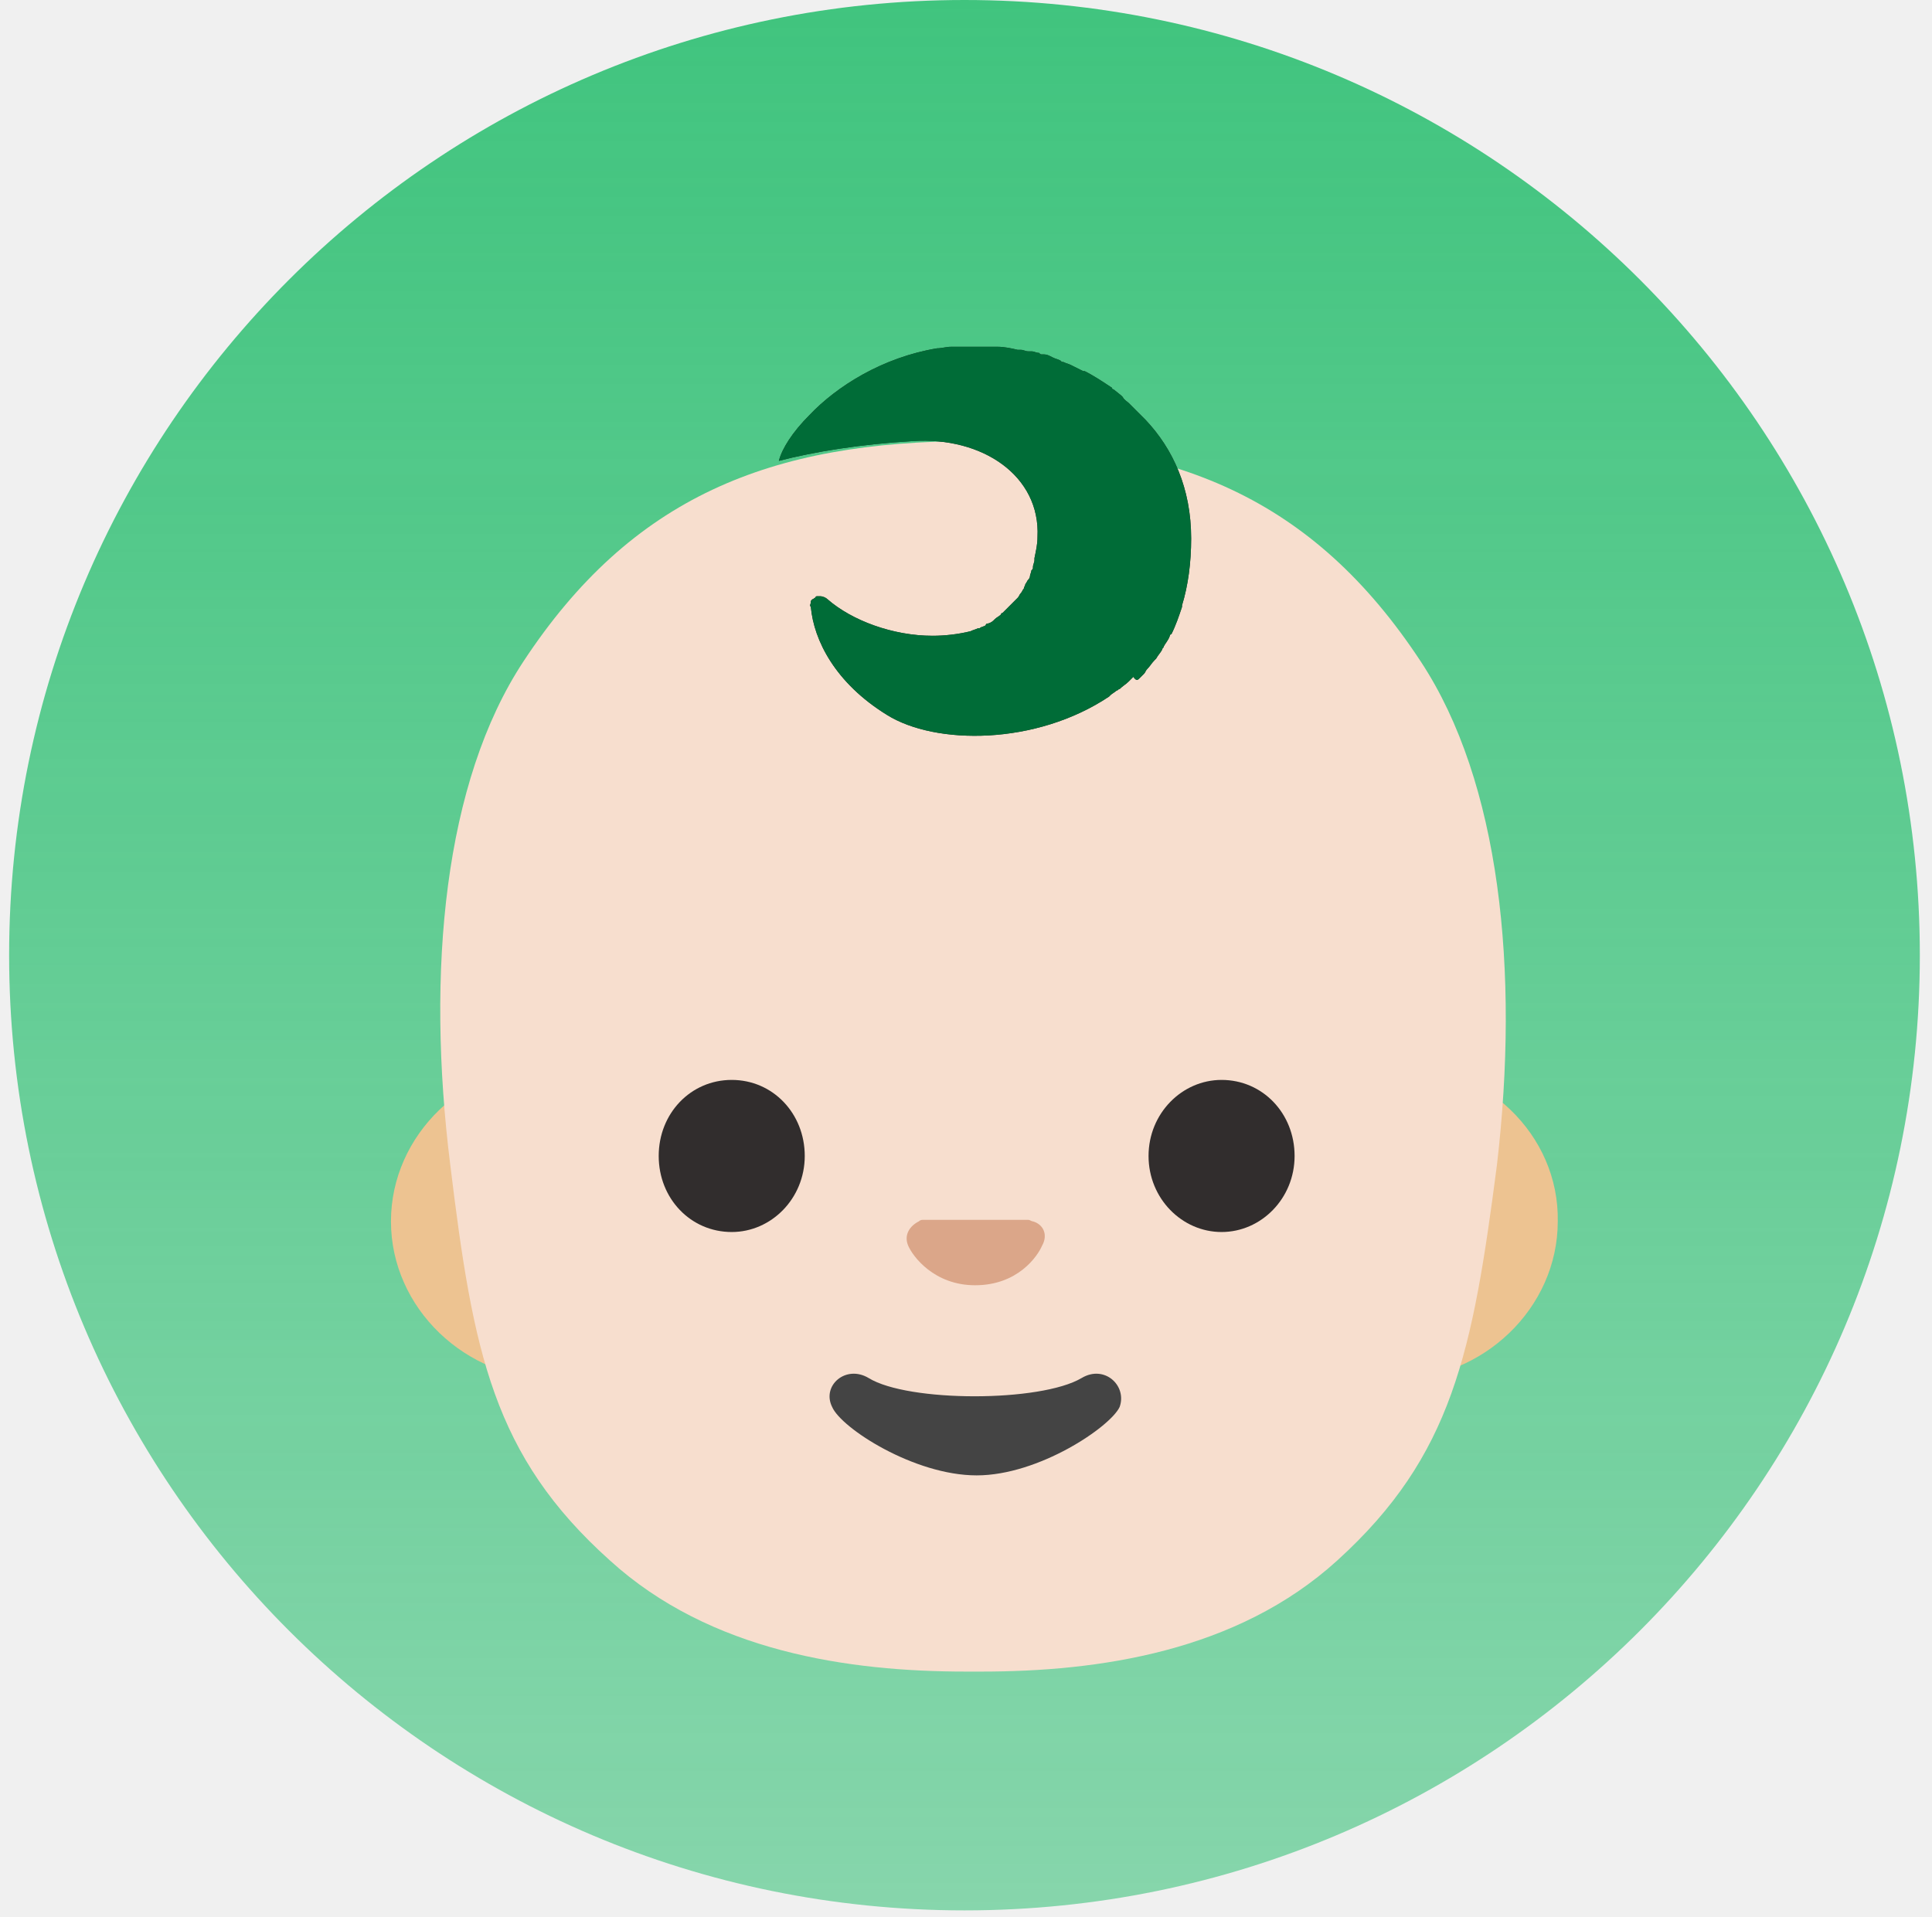
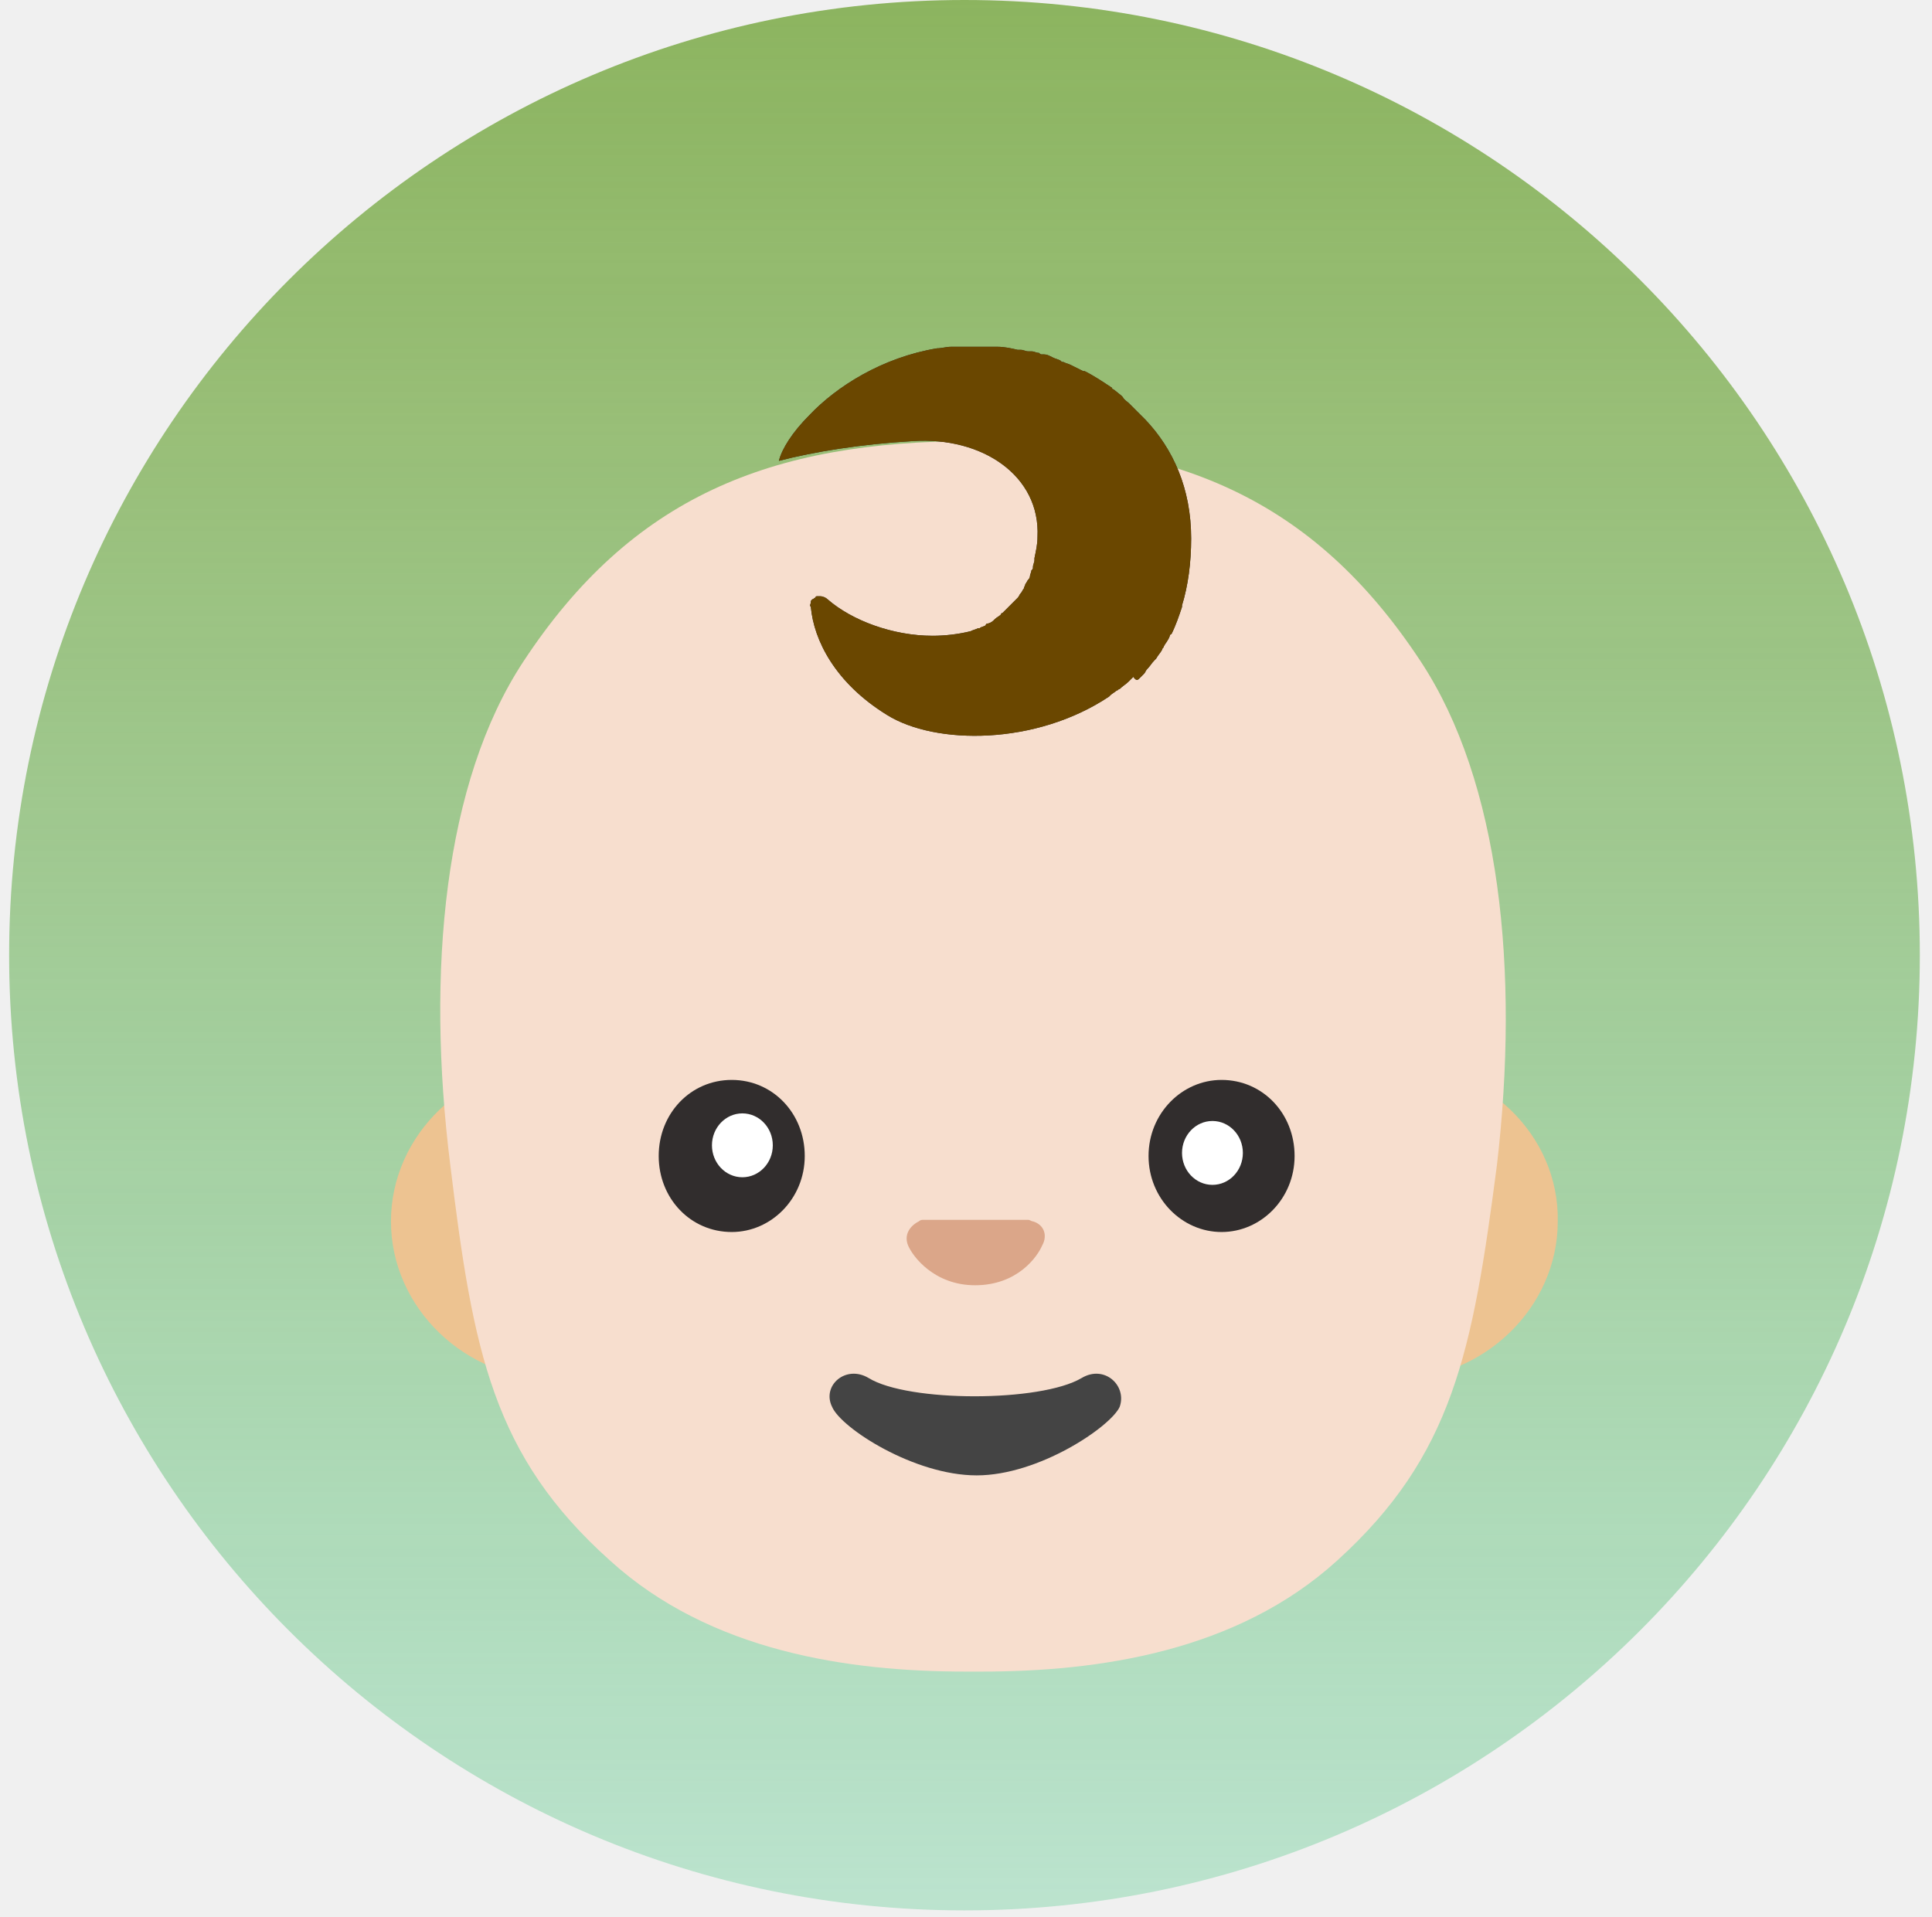
<svg xmlns="http://www.w3.org/2000/svg" version="1.1" id="Ebene_1" x="0px" y="0px" viewBox="0 0 127 126" style="enable-background:new 0 0 127 126;" xml:space="preserve">
  <style type="text/css">
	.st0{fill:url(#SVGID_1_);}
	.st1{fill:#EDC391;}
	.st2{fill:#F7DECE;}
	.st3{fill:#312D2D;}
- 	.st4{fill:#006C37;}
+ 	.st4{fill:#6A4700;}
	.st5{fill:#DBA689;}
	.st6{fill:#444444;}
+ 	.st7{fill:#FFFFFF;}
</style>
-   <linearGradient id="SVGID_1_" gradientUnits="userSpaceOnUse" x1="63.434" y1="128" x2="63.434" y2="2.335" gradientTransform="matrix(1 0 0 -1 0 128)">
-     <stop offset="0" style="stop-color:#40C47E" />
-     <stop offset="1" style="stop-color:#40C47E;stop-opacity:0.6" />
+   <linearGradient id="SVGID_1_" gradientUnits="userSpaceOnUse" x1="63.4" y1="402" x2="63.4" y2="527.6" gradientTransform="matrix(1 0 0 1 0 -402)">
+     <stop offset="0" style="stop-color:#8CB45F" />
+     <stop offset="0.225" style="stop-color:#88B561;stop-opacity:0.843" />
+     <stop offset="0.457" style="stop-color:#7BB766;stop-opacity:0.68" />
+     <stop offset="0.694" style="stop-color:#67BC6E;stop-opacity:0.514" />
+     <stop offset="0.931" style="stop-color:#4AC27A;stop-opacity:0.348" />
+     <stop offset="1" style="stop-color:#40C47E;stop-opacity:0.3" />
  </linearGradient>
  <circle class="st0" cx="63.4" cy="62.8" r="62.8" />
  <path class="st1" d="M91.6,69.9H36.5c-5.9,0-10.8,4.7-10.8,10.4c0,5.7,4.9,10.4,10.8,10.4h55.1c5.9,0,10.8-4.7,10.8-10.4  C102.5,74.6,97.6,69.9,91.6,69.9z" />
  <path class="st2" d="M93.4,43.5C86.3,32.7,77.2,29,63.9,29s-22.4,3.7-29.5,14.5c-5.2,7.9-6.4,20.3-4.8,33.1  c1.5,12.3,2.8,19.1,10.5,26c6.6,6,15.7,7.3,23.4,7.3h1c7.7,0,16.8-1.3,23.4-7.3c7.6-6.9,8.9-13.7,10.5-26  C99.9,63.8,98.6,51.4,93.4,43.5z" />
-   <path class="st3" d="M74.9,44.6c0.1-0.1,0.2-0.2,0.3-0.3c0.1-0.1,0.1-0.2,0.2-0.3c0.2-0.2,0.3-0.4,0.5-0.6l0.1-0.1  c0.1-0.2,0.3-0.4,0.4-0.6c0-0.1,0.1-0.1,0.1-0.2c0.1-0.2,0.3-0.4,0.4-0.7c0,0,0-0.1,0.1-0.1c0.3-0.6,0.5-1.2,0.7-1.8l0-0.1  c0.4-1.3,0.6-2.8,0.6-4.4c0-3.3-1.2-5.9-3-7.8c0,0,0,0-0.1-0.1c-0.1-0.1-0.3-0.3-0.4-0.4l-0.1-0.1c-0.2-0.2-0.3-0.3-0.5-0.5  c-0.1-0.1-0.3-0.2-0.4-0.4c0,0-0.1-0.1-0.1-0.1l-0.5-0.4c0,0-0.1,0-0.1-0.1c-0.6-0.4-1.2-0.8-1.8-1.1c0,0-0.1,0-0.1,0  c-0.2-0.1-0.4-0.2-0.6-0.3l-0.2-0.1c-0.2-0.1-0.3-0.1-0.5-0.2c-0.1,0-0.1,0-0.2-0.1c-0.2-0.1-0.3-0.1-0.5-0.2l-0.2-0.1  c-0.2-0.1-0.3-0.1-0.5-0.1c-0.1,0-0.1,0-0.2-0.1c-0.2,0-0.3-0.1-0.5-0.1l-0.2,0c-0.2,0-0.3-0.1-0.5-0.1c-0.1,0-0.1,0-0.2,0  c-0.4-0.1-0.9-0.2-1.3-0.2c-0.1,0-0.1,0-0.2,0c-0.2,0-0.3,0-0.5,0c-0.1,0-0.2,0-0.3,0c-0.1,0-0.2,0-0.4,0c-0.1,0-0.2,0-0.3,0  c-0.1,0-0.1,0-0.2,0h-0.1c-0.3,0-0.6,0-0.9,0c-0.1,0-0.1,0-0.2,0c-0.3,0-0.6,0.1-0.9,0.1c-3.6,0.6-6.6,2.5-8.4,4.4  c-1.1,1.1-1.8,2.2-2,3h0c2.3-0.6,5.4-1.1,8.8-1.3c4.6-0.3,8.4,2.3,8.2,6.3c0,0.5-0.1,0.9-0.2,1.4l0,0.1c0,0.2-0.1,0.3-0.1,0.5  c0,0.1,0,0.1-0.1,0.2c0,0.1-0.1,0.3-0.1,0.4c0,0.1-0.1,0.2-0.1,0.2c-0.1,0.1-0.1,0.2-0.2,0.3c0,0.1-0.1,0.2-0.1,0.3  c-0.1,0.1-0.1,0.2-0.2,0.3c-0.1,0.1-0.1,0.2-0.2,0.3c-0.1,0.1-0.1,0.1-0.2,0.2c-0.1,0.1-0.2,0.2-0.3,0.3c0,0-0.1,0.1-0.1,0.1  c-0.1,0.1-0.3,0.3-0.4,0.4c0,0-0.1,0-0.1,0.1c-0.1,0.1-0.3,0.2-0.4,0.3c0,0-0.1,0.1-0.1,0.1c-0.1,0.1-0.3,0.2-0.4,0.2  c0,0-0.1,0-0.1,0.1c-0.1,0.1-0.3,0.1-0.4,0.2c0,0-0.1,0-0.1,0c-0.2,0.1-0.3,0.1-0.5,0.2c0,0,0,0,0,0c-0.8,0.2-1.7,0.3-2.5,0.3  c-2.6,0-5.3-1-6.9-2.4c-0.1-0.1-0.3-0.2-0.5-0.2c0,0-0.1,0-0.1,0c0,0-0.1,0-0.1,0c0,0-0.1,0-0.1,0.1c-0.1,0-0.1,0.1-0.2,0.1  c0,0,0,0,0,0c-0.1,0.1-0.1,0.1-0.1,0.2c0,0,0,0,0,0c0,0.1-0.1,0.2,0,0.3c0.2,2.2,1.6,5,5,7.1c3.2,2,9.8,2,14.6-1.2l0.1-0.1  c0.1-0.1,0.3-0.2,0.4-0.3c0.1,0,0.1-0.1,0.2-0.1c0.2-0.2,0.4-0.3,0.6-0.5l0.3-0.3C74.7,44.8,74.8,44.7,74.9,44.6z" />
-   <path class="st4" d="M74.9,44.6c0.1-0.1,0.2-0.2,0.3-0.3c0.1-0.1,0.1-0.2,0.2-0.3c0.2-0.2,0.3-0.4,0.5-0.6l0.1-0.1  c0.1-0.2,0.3-0.4,0.4-0.6c0-0.1,0.1-0.1,0.1-0.2c0.1-0.2,0.3-0.4,0.4-0.7c0,0,0-0.1,0.1-0.1c0.3-0.6,0.5-1.2,0.7-1.8l0-0.1  c0.4-1.3,0.6-2.8,0.6-4.4c0-3.3-1.2-5.9-3-7.8c0,0,0,0-0.1-0.1c-0.1-0.1-0.3-0.3-0.4-0.4l-0.1-0.1c-0.2-0.2-0.3-0.3-0.5-0.5  c-0.1-0.1-0.3-0.2-0.4-0.4c0,0-0.1-0.1-0.1-0.1l-0.5-0.4c0,0-0.1,0-0.1-0.1c-0.6-0.4-1.2-0.8-1.8-1.1c0,0-0.1,0-0.1,0  c-0.2-0.1-0.4-0.2-0.6-0.3l-0.2-0.1c-0.2-0.1-0.3-0.1-0.5-0.2c-0.1,0-0.1,0-0.2-0.1c-0.2-0.1-0.3-0.1-0.5-0.2l-0.2-0.1  c-0.2-0.1-0.3-0.1-0.5-0.1c-0.1,0-0.1,0-0.2-0.1c-0.2,0-0.3-0.1-0.5-0.1l-0.2,0c-0.2,0-0.3-0.1-0.5-0.1c-0.1,0-0.1,0-0.2,0  c-0.4-0.1-0.9-0.2-1.3-0.2c-0.1,0-0.1,0-0.2,0c-0.2,0-0.3,0-0.5,0c-0.1,0-0.2,0-0.3,0c-0.1,0-0.2,0-0.4,0c-0.1,0-0.2,0-0.3,0  c-0.1,0-0.1,0-0.2,0h-0.1c-0.3,0-0.6,0-0.9,0c-0.1,0-0.1,0-0.2,0c-0.3,0-0.6,0.1-0.9,0.1c-3.6,0.6-6.6,2.5-8.4,4.4  c-1.1,1.1-1.8,2.2-2,3h0c2.3-0.6,5.4-1.1,8.8-1.3c4.6-0.3,8.4,2.3,8.2,6.3c0,0.5-0.1,0.9-0.2,1.4l0,0.1c0,0.2-0.1,0.3-0.1,0.5  c0,0.1,0,0.1-0.1,0.2c0,0.1-0.1,0.3-0.1,0.4c0,0.1-0.1,0.2-0.1,0.2c-0.1,0.1-0.1,0.2-0.2,0.3c0,0.1-0.1,0.2-0.1,0.3  c-0.1,0.1-0.1,0.2-0.2,0.3c-0.1,0.1-0.1,0.2-0.2,0.3c-0.1,0.1-0.1,0.1-0.2,0.2c-0.1,0.1-0.2,0.2-0.3,0.3c0,0-0.1,0.1-0.1,0.1  c-0.1,0.1-0.3,0.3-0.4,0.4c0,0-0.1,0-0.1,0.1c-0.1,0.1-0.3,0.2-0.4,0.3c0,0-0.1,0.1-0.1,0.1c-0.1,0.1-0.3,0.2-0.4,0.2  c0,0-0.1,0-0.1,0.1c-0.1,0.1-0.3,0.1-0.4,0.2c0,0-0.1,0-0.1,0c-0.2,0.1-0.3,0.1-0.5,0.2c0,0,0,0,0,0c-0.8,0.2-1.7,0.3-2.5,0.3  c-2.6,0-5.3-1-6.9-2.4c-0.1-0.1-0.3-0.2-0.5-0.2c0,0-0.1,0-0.1,0c0,0-0.1,0-0.1,0c0,0-0.1,0-0.1,0.1c-0.1,0-0.1,0.1-0.2,0.1  c0,0,0,0,0,0c-0.1,0.1-0.1,0.1-0.1,0.2c0,0,0,0,0,0c0,0.1-0.1,0.2,0,0.3c0.2,2.2,1.6,5,5,7.1c3.2,2,9.8,2,14.6-1.2l0.1-0.1  c0.1-0.1,0.3-0.2,0.4-0.3c0.1,0,0.1-0.1,0.2-0.1c0.2-0.2,0.4-0.3,0.6-0.5l0.3-0.3C74.7,44.8,74.8,44.7,74.9,44.6z" />
-   <path class="st5" d="M67.9,80.3c-0.1,0-0.2-0.1-0.3-0.1h-6.9c-0.1,0-0.2,0-0.3,0.1c-0.6,0.3-1,0.9-0.7,1.6c0.3,0.7,1.7,2.6,4.4,2.6  c2.8,0,4.1-1.9,4.4-2.6C68.9,81.2,68.6,80.5,67.9,80.3z" />
+   <path class="st3" d="M74.9,44.6c0.1-0.1,0.2-0.2,0.3-0.3c0.1-0.1,0.1-0.2,0.2-0.3c0.2-0.2,0.3-0.4,0.5-0.6l0.1-0.1  c0.1-0.2,0.3-0.4,0.4-0.6c0-0.1,0.1-0.1,0.1-0.2c0.1-0.2,0.3-0.4,0.4-0.7c0,0,0-0.1,0.1-0.1c0.3-0.6,0.5-1.2,0.7-1.8v-0.1  c0.4-1.3,0.6-2.8,0.6-4.4c0-3.3-1.2-5.9-3-7.8c0,0,0,0-0.1-0.1s-0.3-0.3-0.4-0.4L74.7,27c-0.2-0.2-0.3-0.3-0.5-0.5  c-0.1-0.1-0.3-0.2-0.4-0.4L73.7,26l-0.5-0.4c0,0-0.1,0-0.1-0.1c-0.6-0.4-1.2-0.8-1.8-1.1h-0.1c-0.2-0.1-0.4-0.2-0.6-0.3L70.4,24  c-0.2-0.1-0.3-0.1-0.5-0.2c-0.1,0-0.1,0-0.2-0.1c-0.2-0.1-0.3-0.1-0.5-0.2L69,23.4c-0.2-0.1-0.3-0.1-0.5-0.1c-0.1,0-0.1,0-0.2-0.1  c-0.2,0-0.3-0.1-0.5-0.1h-0.2c-0.2,0-0.3-0.1-0.5-0.1c-0.1,0-0.1,0-0.2,0c-0.4-0.1-0.9-0.2-1.3-0.2c-0.1,0-0.1,0-0.2,0  c-0.2,0-0.3,0-0.5,0c-0.1,0-0.2,0-0.3,0c-0.1,0-0.2,0-0.4,0c-0.1,0-0.2,0-0.3,0c-0.1,0-0.1,0-0.2,0h-0.1c-0.3,0-0.6,0-0.9,0  c-0.1,0-0.1,0-0.2,0c-0.3,0-0.6,0.1-0.9,0.1c-3.6,0.6-6.6,2.5-8.4,4.4c-1.1,1.1-1.8,2.2-2,3l0,0c2.3-0.6,5.4-1.1,8.8-1.3  c4.6-0.3,8.4,2.3,8.2,6.3c0,0.5-0.1,0.9-0.2,1.4v0.1c0,0.2-0.1,0.3-0.1,0.5c0,0.1,0,0.1-0.1,0.2c0,0.1-0.1,0.3-0.1,0.4  c0,0.1-0.1,0.2-0.1,0.2c-0.1,0.1-0.1,0.2-0.2,0.3c0,0.1-0.1,0.2-0.1,0.3c-0.1,0.1-0.1,0.2-0.2,0.3s-0.1,0.2-0.2,0.3  s-0.1,0.1-0.2,0.2c-0.1,0.1-0.2,0.2-0.3,0.3l-0.1,0.1c-0.1,0.1-0.3,0.3-0.4,0.4c0,0-0.1,0-0.1,0.1c-0.1,0.1-0.3,0.2-0.4,0.3  l-0.1,0.1C65.2,40.9,65,41,64.9,41c0,0-0.1,0-0.1,0.1c-0.1,0.1-0.3,0.1-0.4,0.2h-0.1c-0.2,0.1-0.3,0.1-0.5,0.2l0,0  c-0.8,0.2-1.7,0.3-2.5,0.3c-2.6,0-5.3-1-6.9-2.4c-0.1-0.1-0.3-0.2-0.5-0.2h-0.1h-0.1c0,0-0.1,0-0.1,0.1c-0.1,0-0.1,0.1-0.2,0.1l0,0  c-0.1,0.1-0.1,0.1-0.1,0.2l0,0c0,0.1-0.1,0.2,0,0.3c0.2,2.2,1.6,5,5,7.1c3.2,2,9.8,2,14.6-1.2l0.1-0.1c0.1-0.1,0.3-0.2,0.4-0.3  c0.1,0,0.1-0.1,0.2-0.1c0.2-0.2,0.4-0.3,0.6-0.5l0.3-0.3C74.7,44.8,74.8,44.7,74.9,44.6z" />
+   <path class="st4" d="M74.9,44.6c0.1-0.1,0.2-0.2,0.3-0.3c0.1-0.1,0.1-0.2,0.2-0.3c0.2-0.2,0.3-0.4,0.5-0.6l0.1-0.1  c0.1-0.2,0.3-0.4,0.4-0.6c0-0.1,0.1-0.1,0.1-0.2c0.1-0.2,0.3-0.4,0.4-0.7c0,0,0-0.1,0.1-0.1c0.3-0.6,0.5-1.2,0.7-1.8v-0.1  c0.4-1.3,0.6-2.8,0.6-4.4c0-3.3-1.2-5.9-3-7.8c0,0,0,0-0.1-0.1s-0.3-0.3-0.4-0.4L74.7,27c-0.2-0.2-0.3-0.3-0.5-0.5  c-0.1-0.1-0.3-0.2-0.4-0.4L73.7,26l-0.5-0.4c0,0-0.1,0-0.1-0.1c-0.6-0.4-1.2-0.8-1.8-1.1h-0.1c-0.2-0.1-0.4-0.2-0.6-0.3L70.4,24  c-0.2-0.1-0.3-0.1-0.5-0.2c-0.1,0-0.1,0-0.2-0.1c-0.2-0.1-0.3-0.1-0.5-0.2L69,23.4c-0.2-0.1-0.3-0.1-0.5-0.1c-0.1,0-0.1,0-0.2-0.1  c-0.2,0-0.3-0.1-0.5-0.1h-0.2c-0.2,0-0.3-0.1-0.5-0.1c-0.1,0-0.1,0-0.2,0c-0.4-0.1-0.9-0.2-1.3-0.2c-0.1,0-0.1,0-0.2,0  c-0.2,0-0.3,0-0.5,0c-0.1,0-0.2,0-0.3,0c-0.1,0-0.2,0-0.4,0c-0.1,0-0.2,0-0.3,0c-0.1,0-0.1,0-0.2,0h-0.1c-0.3,0-0.6,0-0.9,0  c-0.1,0-0.1,0-0.2,0c-0.3,0-0.6,0.1-0.9,0.1c-3.6,0.6-6.6,2.5-8.4,4.4c-1.1,1.1-1.8,2.2-2,3l0,0c2.3-0.6,5.4-1.1,8.8-1.3  c4.6-0.3,8.4,2.3,8.2,6.3c0,0.5-0.1,0.9-0.2,1.4v0.1c0,0.2-0.1,0.3-0.1,0.5c0,0.1,0,0.1-0.1,0.2c0,0.1-0.1,0.3-0.1,0.4  c0,0.1-0.1,0.2-0.1,0.2c-0.1,0.1-0.1,0.2-0.2,0.3c0,0.1-0.1,0.2-0.1,0.3c-0.1,0.1-0.1,0.2-0.2,0.3s-0.1,0.2-0.2,0.3  s-0.1,0.1-0.2,0.2c-0.1,0.1-0.2,0.2-0.3,0.3l-0.1,0.1c-0.1,0.1-0.3,0.3-0.4,0.4c0,0-0.1,0-0.1,0.1c-0.1,0.1-0.3,0.2-0.4,0.3  l-0.1,0.1C65.2,40.9,65,41,64.9,41c0,0-0.1,0-0.1,0.1c-0.1,0.1-0.3,0.1-0.4,0.2h-0.1c-0.2,0.1-0.3,0.1-0.5,0.2l0,0  c-0.8,0.2-1.7,0.3-2.5,0.3c-2.6,0-5.3-1-6.9-2.4c-0.1-0.1-0.3-0.2-0.5-0.2h-0.1h-0.1c0,0-0.1,0-0.1,0.1c-0.1,0-0.1,0.1-0.2,0.1l0,0  c-0.1,0.1-0.1,0.1-0.1,0.2l0,0c0,0.1-0.1,0.2,0,0.3c0.2,2.2,1.6,5,5,7.1c3.2,2,9.8,2,14.6-1.2l0.1-0.1c0.1-0.1,0.3-0.2,0.4-0.3  c0.1,0,0.1-0.1,0.2-0.1c0.2-0.2,0.4-0.3,0.6-0.5l0.3-0.3C74.7,44.8,74.8,44.7,74.9,44.6z" />
+   <path class="st5" d="M67.9,80.3c-0.1,0-0.2-0.1-0.3-0.1h-6.9c-0.1,0-0.2,0-0.3,0.1c-0.6,0.3-1,0.9-0.7,1.6s1.7,2.6,4.4,2.6  c2.8,0,4.1-1.9,4.4-2.6C68.9,81.2,68.6,80.5,67.9,80.3z" />
  <path class="st3" d="M48.1,81c2.6,0,4.8-2.2,4.8-5s-2.1-5-4.8-5s-4.8,2.2-4.8,5S45.4,81,48.1,81z" />
  <path class="st3" d="M80.3,81c2.6,0,4.8-2.2,4.8-5s-2.1-5-4.8-5c-2.6,0-4.8,2.2-4.8,5S77.7,81,80.3,81z" />
-   <path class="st6" d="M71.1,90.6c-2.7,1.6-11.4,1.6-14,0c-1.5-0.9-3.1,0.5-2.4,1.9c0.6,1.4,5.4,4.5,9.5,4.5c4.1,0,8.8-3.2,9.4-4.5  C74.1,91.1,72.6,89.7,71.1,90.6z" />
+   <path class="st6" d="M71.1,90.6c-2.7,1.6-11.4,1.6-14,0c-1.5-0.9-3.1,0.5-2.4,1.9c0.6,1.4,5.4,4.5,9.5,4.5s8.8-3.2,9.4-4.5  C74.1,91.1,72.6,89.7,71.1,90.6z" />
+   <ellipse class="st7" cx="79.7" cy="75.8" rx="2" ry="2.1" />
+   <ellipse class="st7" cx="48.8" cy="75.3" rx="2" ry="2.1" />
</svg>
